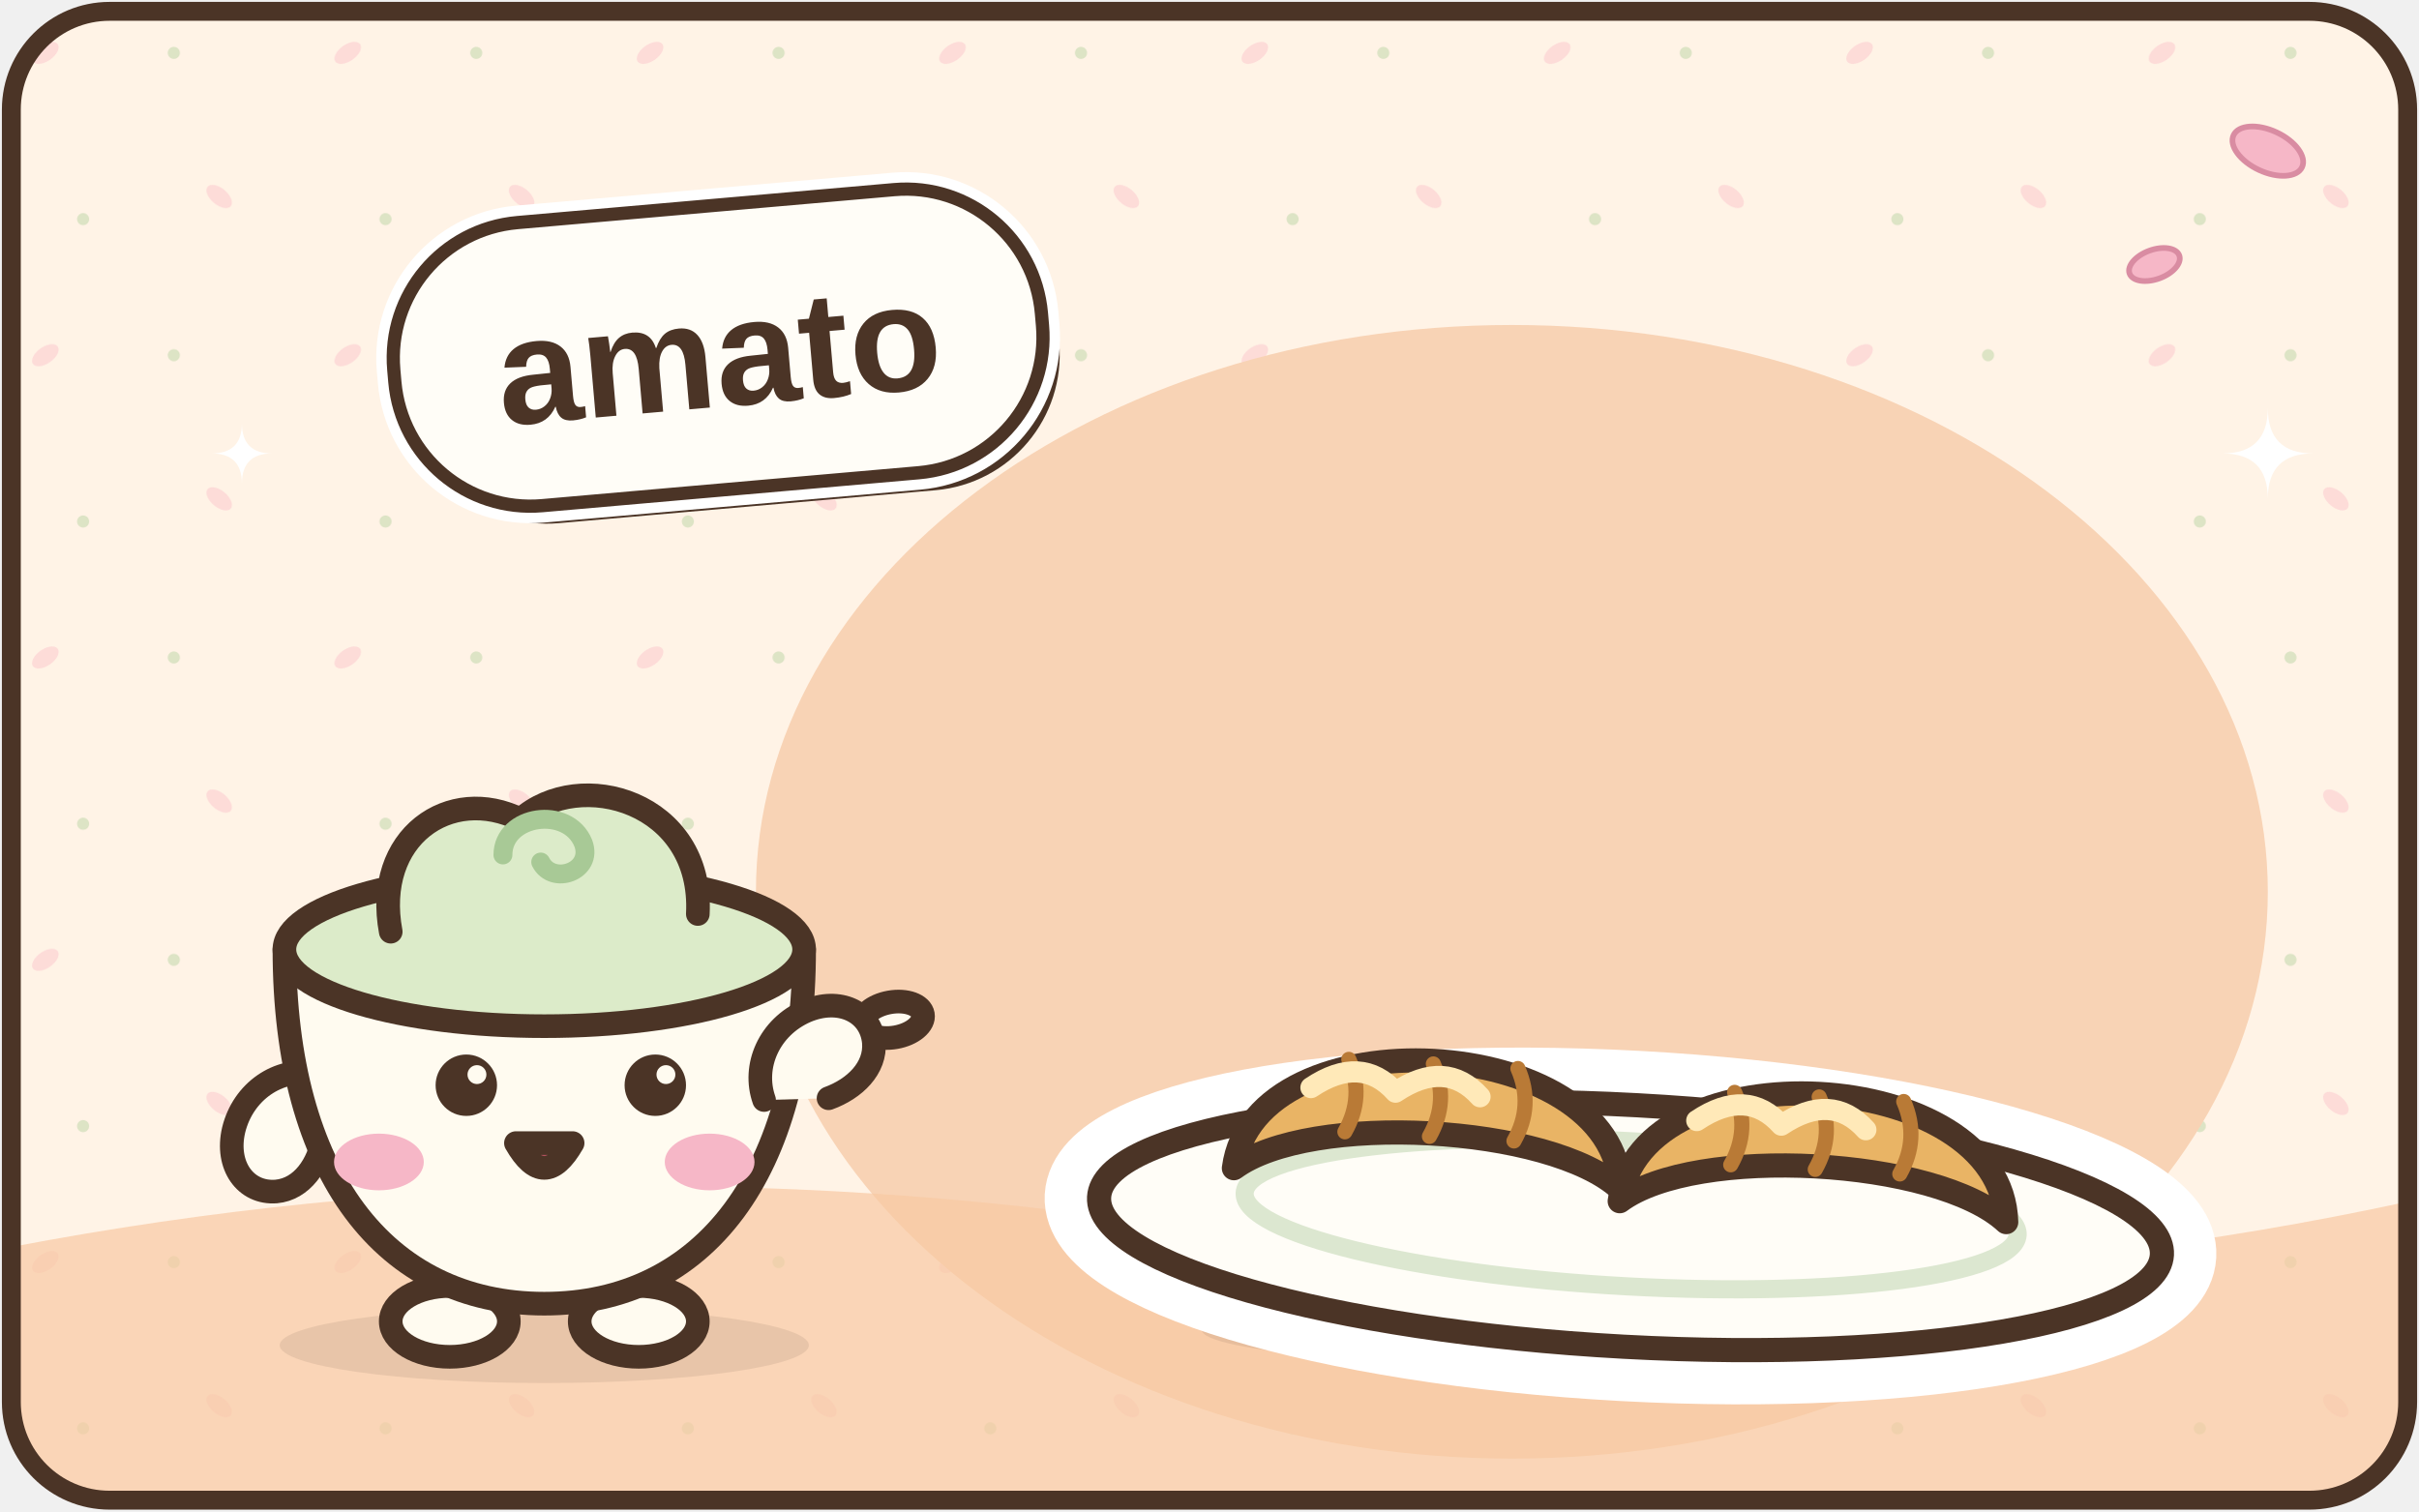
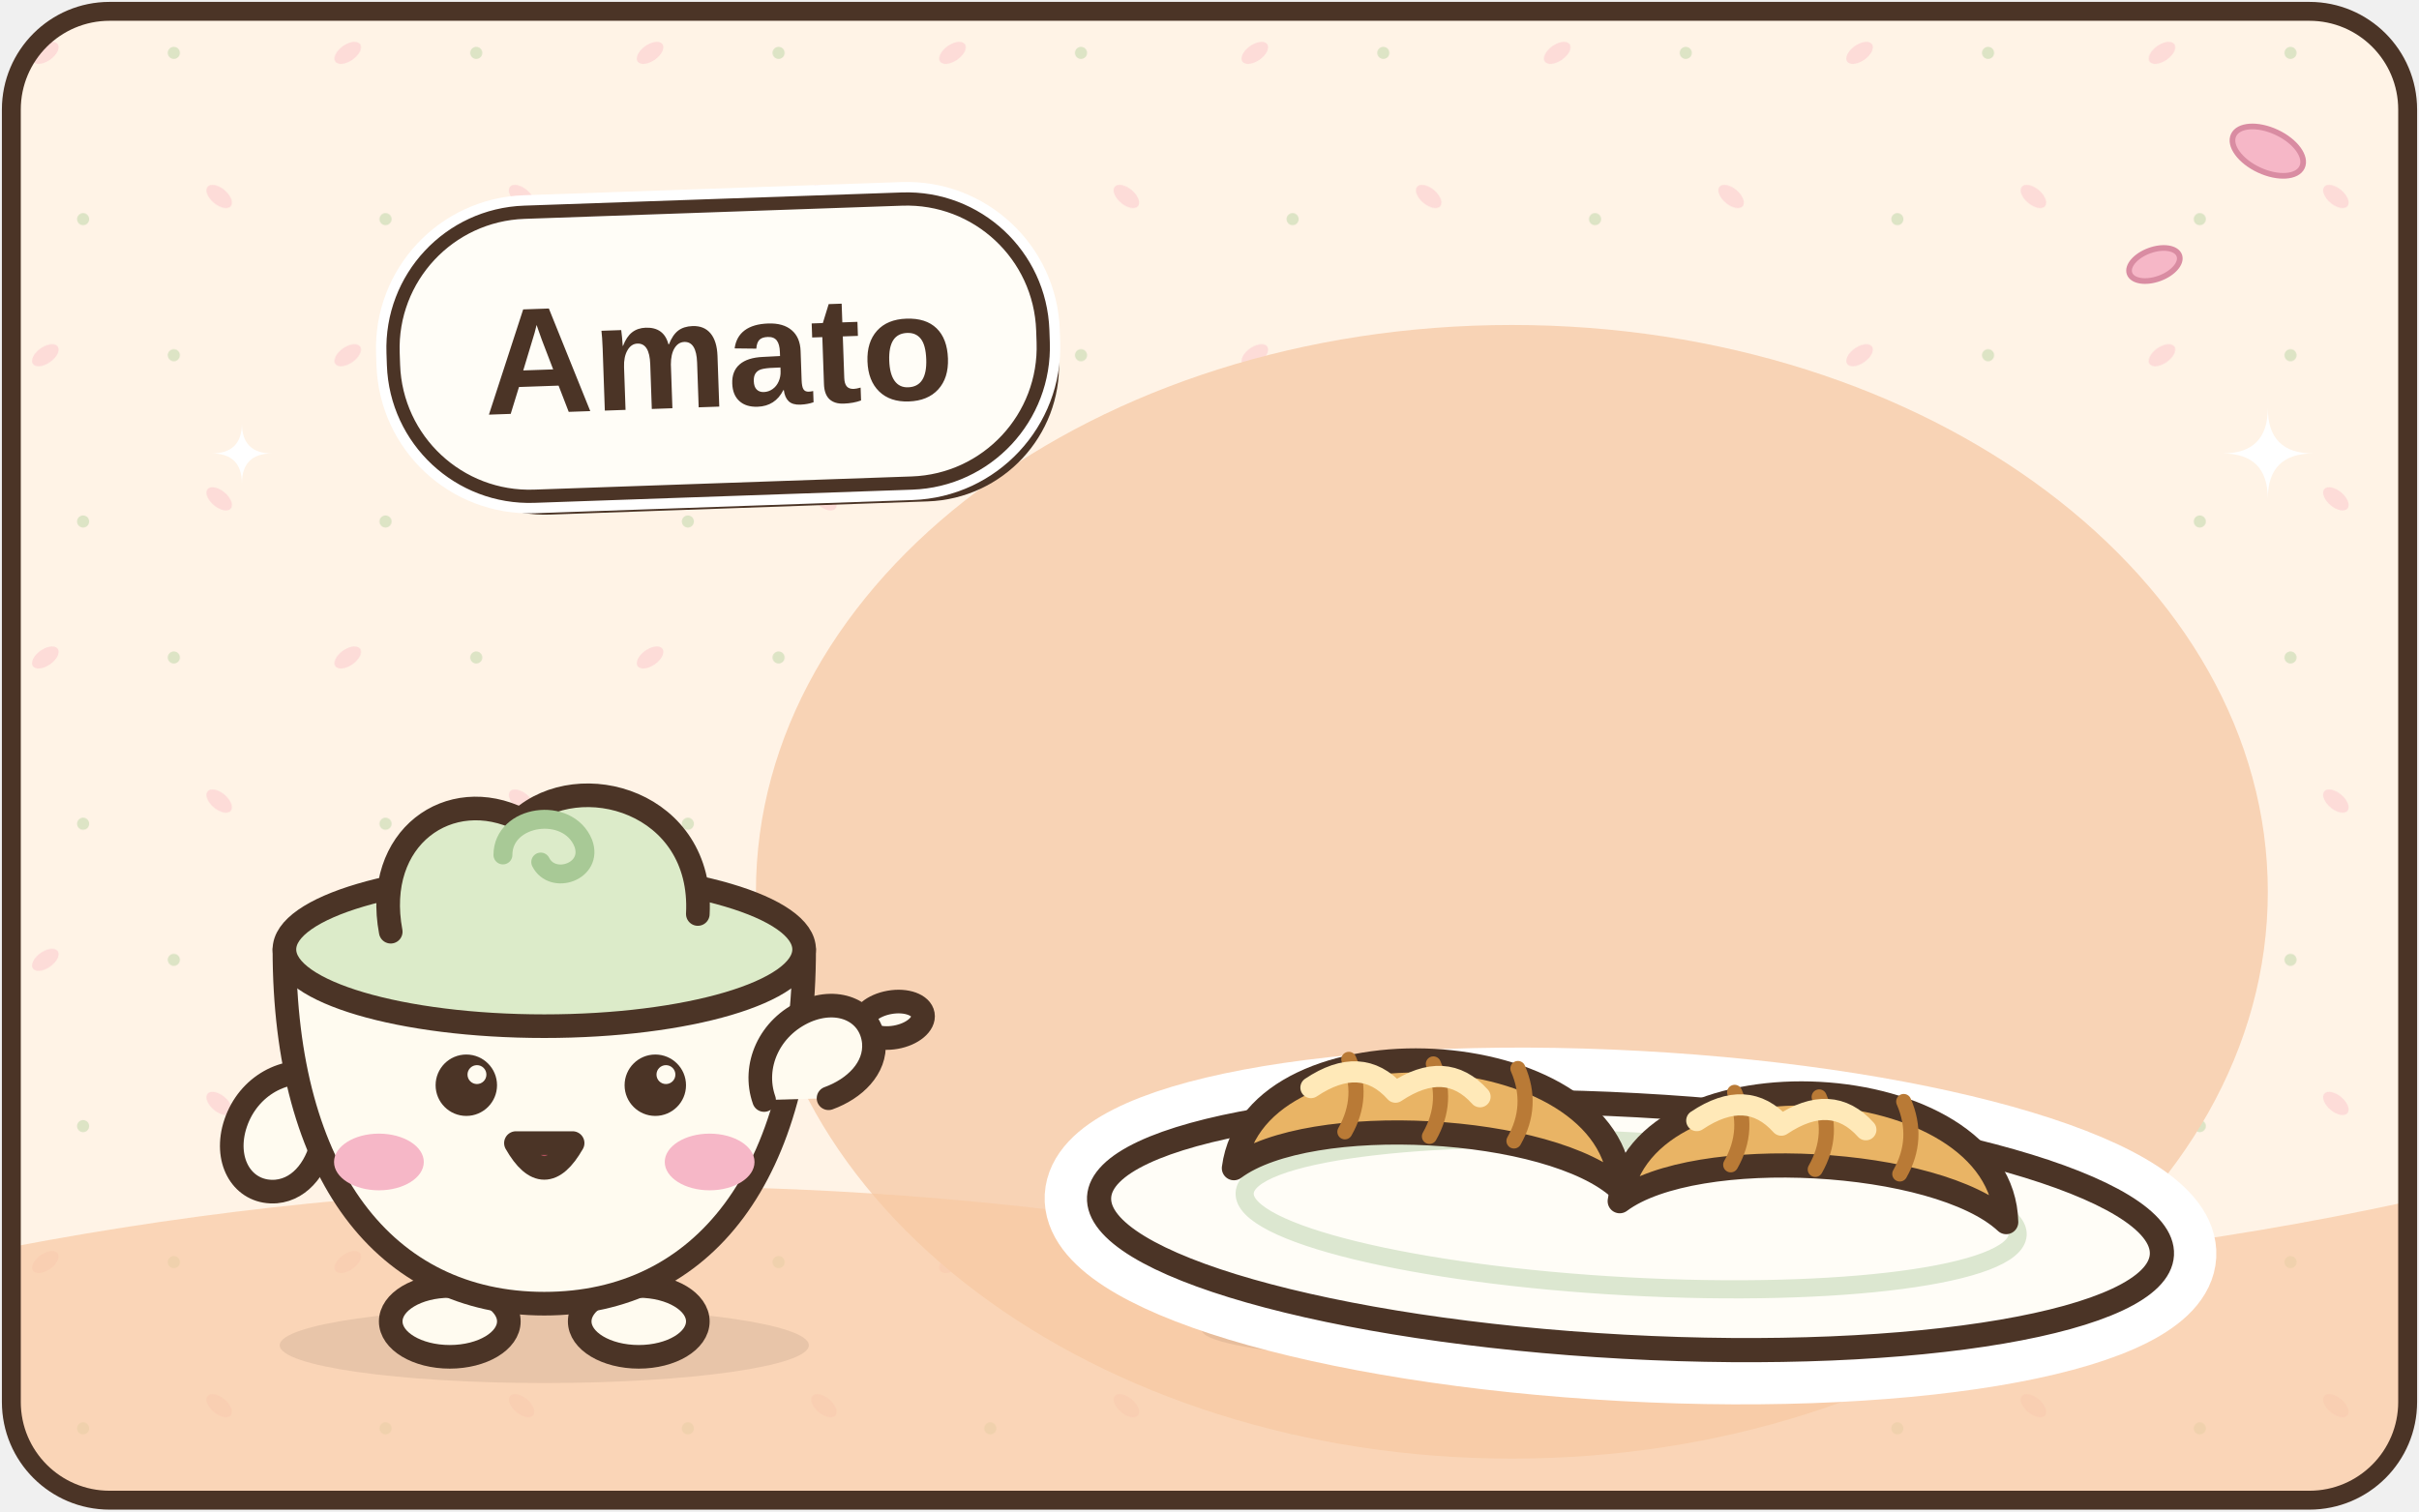
- <svg xmlns="http://www.w3.org/2000/svg" viewBox="0 0 640 400" width="640" height="400" class="art-event" role="img" aria-label="amato" font-family="'M PLUS Rounded 1c', ui-rounded, 'Hiragino Maru Gothic ProN', 'Arial Rounded MT Bold', Nunito, Arial, sans-serif">
+ <svg xmlns="http://www.w3.org/2000/svg" viewBox="0 0 640 400" width="640" height="400" class="art-event" role="img" aria-label="Amato" font-family="'M PLUS Rounded 1c', ui-rounded, 'Hiragino Maru Gothic ProN', 'Arial Rounded MT Bold', Nunito, Arial, sans-serif">
  <defs>
    <pattern id="e1vxy4aop" width="80" height="80" patternUnits="userSpaceOnUse">
      <g fill="#F6A3B8" fill-opacity=".3">
        <ellipse cx="12" cy="14" rx="4" ry="2.2" transform="rotate(-35 12 14)" />
        <ellipse cx="58" cy="52" rx="4" ry="2.2" transform="rotate(40 58 52)" />
      </g>
      <g fill="#8CBF7A" fill-opacity=".3">
        <circle cx="46" cy="14" r="1.6" />
        <circle cx="22" cy="58" r="1.6" />
      </g>
    </pattern>
  </defs>
  <rect x="3" y="3" width="634" height="394" rx="26" fill="#FFF3E6" class="art-bg" />
  <rect x="3" y="3" width="634" height="394" rx="26" fill="url(#e1vxy4aop)" />
  <ellipse cx="400" cy="236" rx="200" ry="150" fill="#F8D3B5" />
  <path d="M3 330Q160 300 320 326 T 637 318L637 371Q637 397 611 397L29 397Q3 397 3 371Z" fill="#F8C9A2" opacity="0.7" />
  <ellipse cx="430" cy="352" rx="112" ry="10" fill="#4B3426" opacity="0.1" />
  <g transform="translate(430 350) rotate(3.1) scale(1.6)">
    <ellipse cx="0" cy="-16" rx="90" ry="22" fill="#FFFFFF" stroke="#FFFFFF" stroke-width="14" />
    <ellipse cx="0" cy="-16" rx="88" ry="20" fill="#FFFDF7" stroke="#4B3426" stroke-width="4" stroke-linejoin="round" />
    <ellipse cx="0" cy="-18" rx="64" ry="12" fill="none" stroke="#DCE7D0" stroke-width="3" />
    <path d="M-66 -22C-64 -48 -4 -48 -2 -22C-14 -32 -54 -32 -66 -22Z" fill="#E9B465" stroke="#4B3426" stroke-width="4" stroke-linejoin="round" />
    <path d="M-48 -41 q 3 6 0 12" fill="none" stroke="#B97A36" stroke-width="2.5" stroke-linecap="round" stroke-linejoin="round" />
    <path d="M-34 -41 q 3 6 0 12" fill="none" stroke="#B97A36" stroke-width="2.5" stroke-linecap="round" stroke-linejoin="round" />
    <path d="M-20 -41 q 3 6 0 12" fill="none" stroke="#B97A36" stroke-width="2.5" stroke-linecap="round" stroke-linejoin="round" />
    <path d="M-54 -36 q 8 -6 14 0 q 8 -6 14 0" fill="none" stroke="#FFE9B8" stroke-width="3.5" stroke-linecap="round" stroke-linejoin="round" />
    <path d="M-2 -20C0 -46 60 -46 62 -20C50 -30 10 -30 -2 -20Z" fill="#E9B465" stroke="#4B3426" stroke-width="4" stroke-linejoin="round" />
    <path d="M16 -39 q 3 6 0 12" fill="none" stroke="#B97A36" stroke-width="2.5" stroke-linecap="round" stroke-linejoin="round" />
    <path d="M30 -39 q 3 6 0 12" fill="none" stroke="#B97A36" stroke-width="2.5" stroke-linecap="round" stroke-linejoin="round" />
    <path d="M44 -39 q 3 6 0 12" fill="none" stroke="#B97A36" stroke-width="2.5" stroke-linecap="round" stroke-linejoin="round" />
    <path d="M10 -34 q 8 -6 14 0 q 8 -6 14 0" fill="none" stroke="#FFE9B8" stroke-width="3.5" stroke-linecap="round" stroke-linejoin="round" />
  </g>
  <ellipse cx="144" cy="356" rx="70" ry="10" fill="#4B3426" opacity="0.1" />
  <g transform="translate(44 170) scale(3.125)">
    <path class="m-o m-c m-arm-l" stroke="#4B3426" stroke-width="2" stroke-linejoin="round" stroke-linecap="round" fill="#FFFBF0" d="M12.5 36.5c-3-.5-6 1.5-6.8 4.8-.7 3 1 5.4 3.6 5.2 2.2-.2 3.6-2.3 4-4.6" />
    <g class="m-feet">
      <ellipse class="m-o m-c m-foot-l" stroke="#4B3426" stroke-width="2" stroke-linejoin="round" stroke-linecap="round" fill="#FFFBF0" cx="24" cy="57.5" rx="5" ry="3" />
      <ellipse class="m-o m-c m-foot-r" stroke="#4B3426" stroke-width="2" stroke-linejoin="round" stroke-linecap="round" fill="#FFFBF0" cx="40" cy="57.5" rx="5" ry="3" />
    </g>
    <path class="m-o m-c m-cup" stroke="#4B3426" stroke-width="2" stroke-linejoin="round" stroke-linecap="round" fill="#FFFBF0" d="M10 26c0 19 8.5 30 22 30s22-11 22-30z" />
    <g class="m-foamg">
      <ellipse class="m-o m-f" stroke="#4B3426" stroke-width="2" stroke-linejoin="round" stroke-linecap="round" fill="#DCEBC9" cx="32" cy="26" rx="22" ry="6.5" />
      <path class="m-o m-f" stroke="#4B3426" stroke-width="2" stroke-linejoin="round" stroke-linecap="round" fill="#DCEBC9" d="M19 24.5c-1.5-8 5-12.5 11-9.5 5-4.5 15.5-1.5 15 8" />
      <path class="m-s" fill="none" stroke="#A8C996" stroke-width="1.6" stroke-linecap="round" d="M28.5 18c0-3.4 5.5-4.2 6.8-1 .9 2.4-2.6 3.6-3.6 1.6" />
    </g>
    <g class="m-look">
      <g class="m-eyes" transform="translate(1.4 -1)">
        <circle class="m-ink" fill="#4B3426" cx="24" cy="38.5" r="2.6" />
        <circle class="m-ink" fill="#4B3426" cx="40" cy="38.5" r="2.6" />
        <circle class="m-hi" fill="#FFFBF0" cx="24.9" cy="37.6" r=".8" />
        <circle class="m-hi" fill="#FFFBF0" cx="40.9" cy="37.6" r=".8" />
      </g>
    </g>
    <ellipse class="m-blush" fill="#F6B7C7" cx="18" cy="44" rx="3.8" ry="2.4" />
    <ellipse class="m-blush" fill="#F6B7C7" cx="46" cy="44" rx="3.8" ry="2.4" />
    <path class="m-o m-in m-mouth" stroke="#4B3426" stroke-width="2" stroke-linejoin="round" stroke-linecap="round" fill="#B4535F" d="M29.6 42.4q2.4 4.2 4.8 0z" />
    <g transform="rotate(-100 52 38)">
      <g class="m-arm-r">
        <ellipse class="m-o m-c" stroke="#4B3426" stroke-width="2" stroke-linejoin="round" stroke-linecap="round" fill="#FFFBF0" cx="56.3" cy="48.4" rx="1.5" ry="2.6" />
        <path class="m-o m-c" stroke="#4B3426" stroke-width="2" stroke-linejoin="round" stroke-linecap="round" fill="#FFFBF0" d="M51.5 36.5c3-.5 6 1.5 6.8 4.8.7 3-1 5.4-3.6 5.2-2.2-.2-3.6-2.3-4-4.6" />
      </g>
    </g>
  </g>
  <ellipse cx="600" cy="40" rx="10" ry="5.5" transform="rotate(25 600 40)" fill="#F6B7C7" stroke="#D98CA2" stroke-width="1.5" />
  <ellipse cx="570" cy="70" rx="7" ry="3.9" transform="rotate(-20 570 70)" fill="#F6B7C7" stroke="#D98CA2" stroke-width="1.5" />
  <ellipse cx="250" cy="120" rx="6" ry="3.3" transform="rotate(40 250 120)" fill="#F6B7C7" stroke="#D98CA2" stroke-width="1.5" />
  <path d="M600 108Q600 120 612 120Q600 120 600 132Q600 120 588 120Q600 120 600 108Z" fill="#FFFFFF" />
  <path d="M256 51Q256 60 265 60Q256 60 256 69Q256 60 247 60Q256 60 256 51Z" fill="#FFFFFF" />
  <path d="M64 112Q64 120 72 120Q64 120 64 128Q64 120 56 120Q64 120 64 112Z" fill="#FFFFFF" />
-   <g transform="rotate(-5 190 92)">
+   <g transform="rotate(-2 190 92)">
    <rect x="108" y="59.4" width="172" height="75.2" rx="36" fill="#4B3426" />
    <rect x="104" y="54.4" width="172" height="75.2" rx="36" fill="#FFFDF7" stroke="#FFFFFF" stroke-width="9" paint-order="stroke" />
    <rect x="104" y="54.4" width="172" height="75.2" rx="36" fill="none" stroke="#4B3426" stroke-width="3.5" />
-     <text x="190" y="107.6" font-size="40" font-weight="800" text-anchor="middle" fill="#4B3426">amato</text>
+     <text x="190" y="107.6" font-size="40" font-weight="800" text-anchor="middle" fill="#4B3426">Amato</text>
  </g>
  <rect x="3" y="3" width="634" height="394" rx="26" fill="none" stroke="#4B3426" stroke-width="5" />
</svg>
